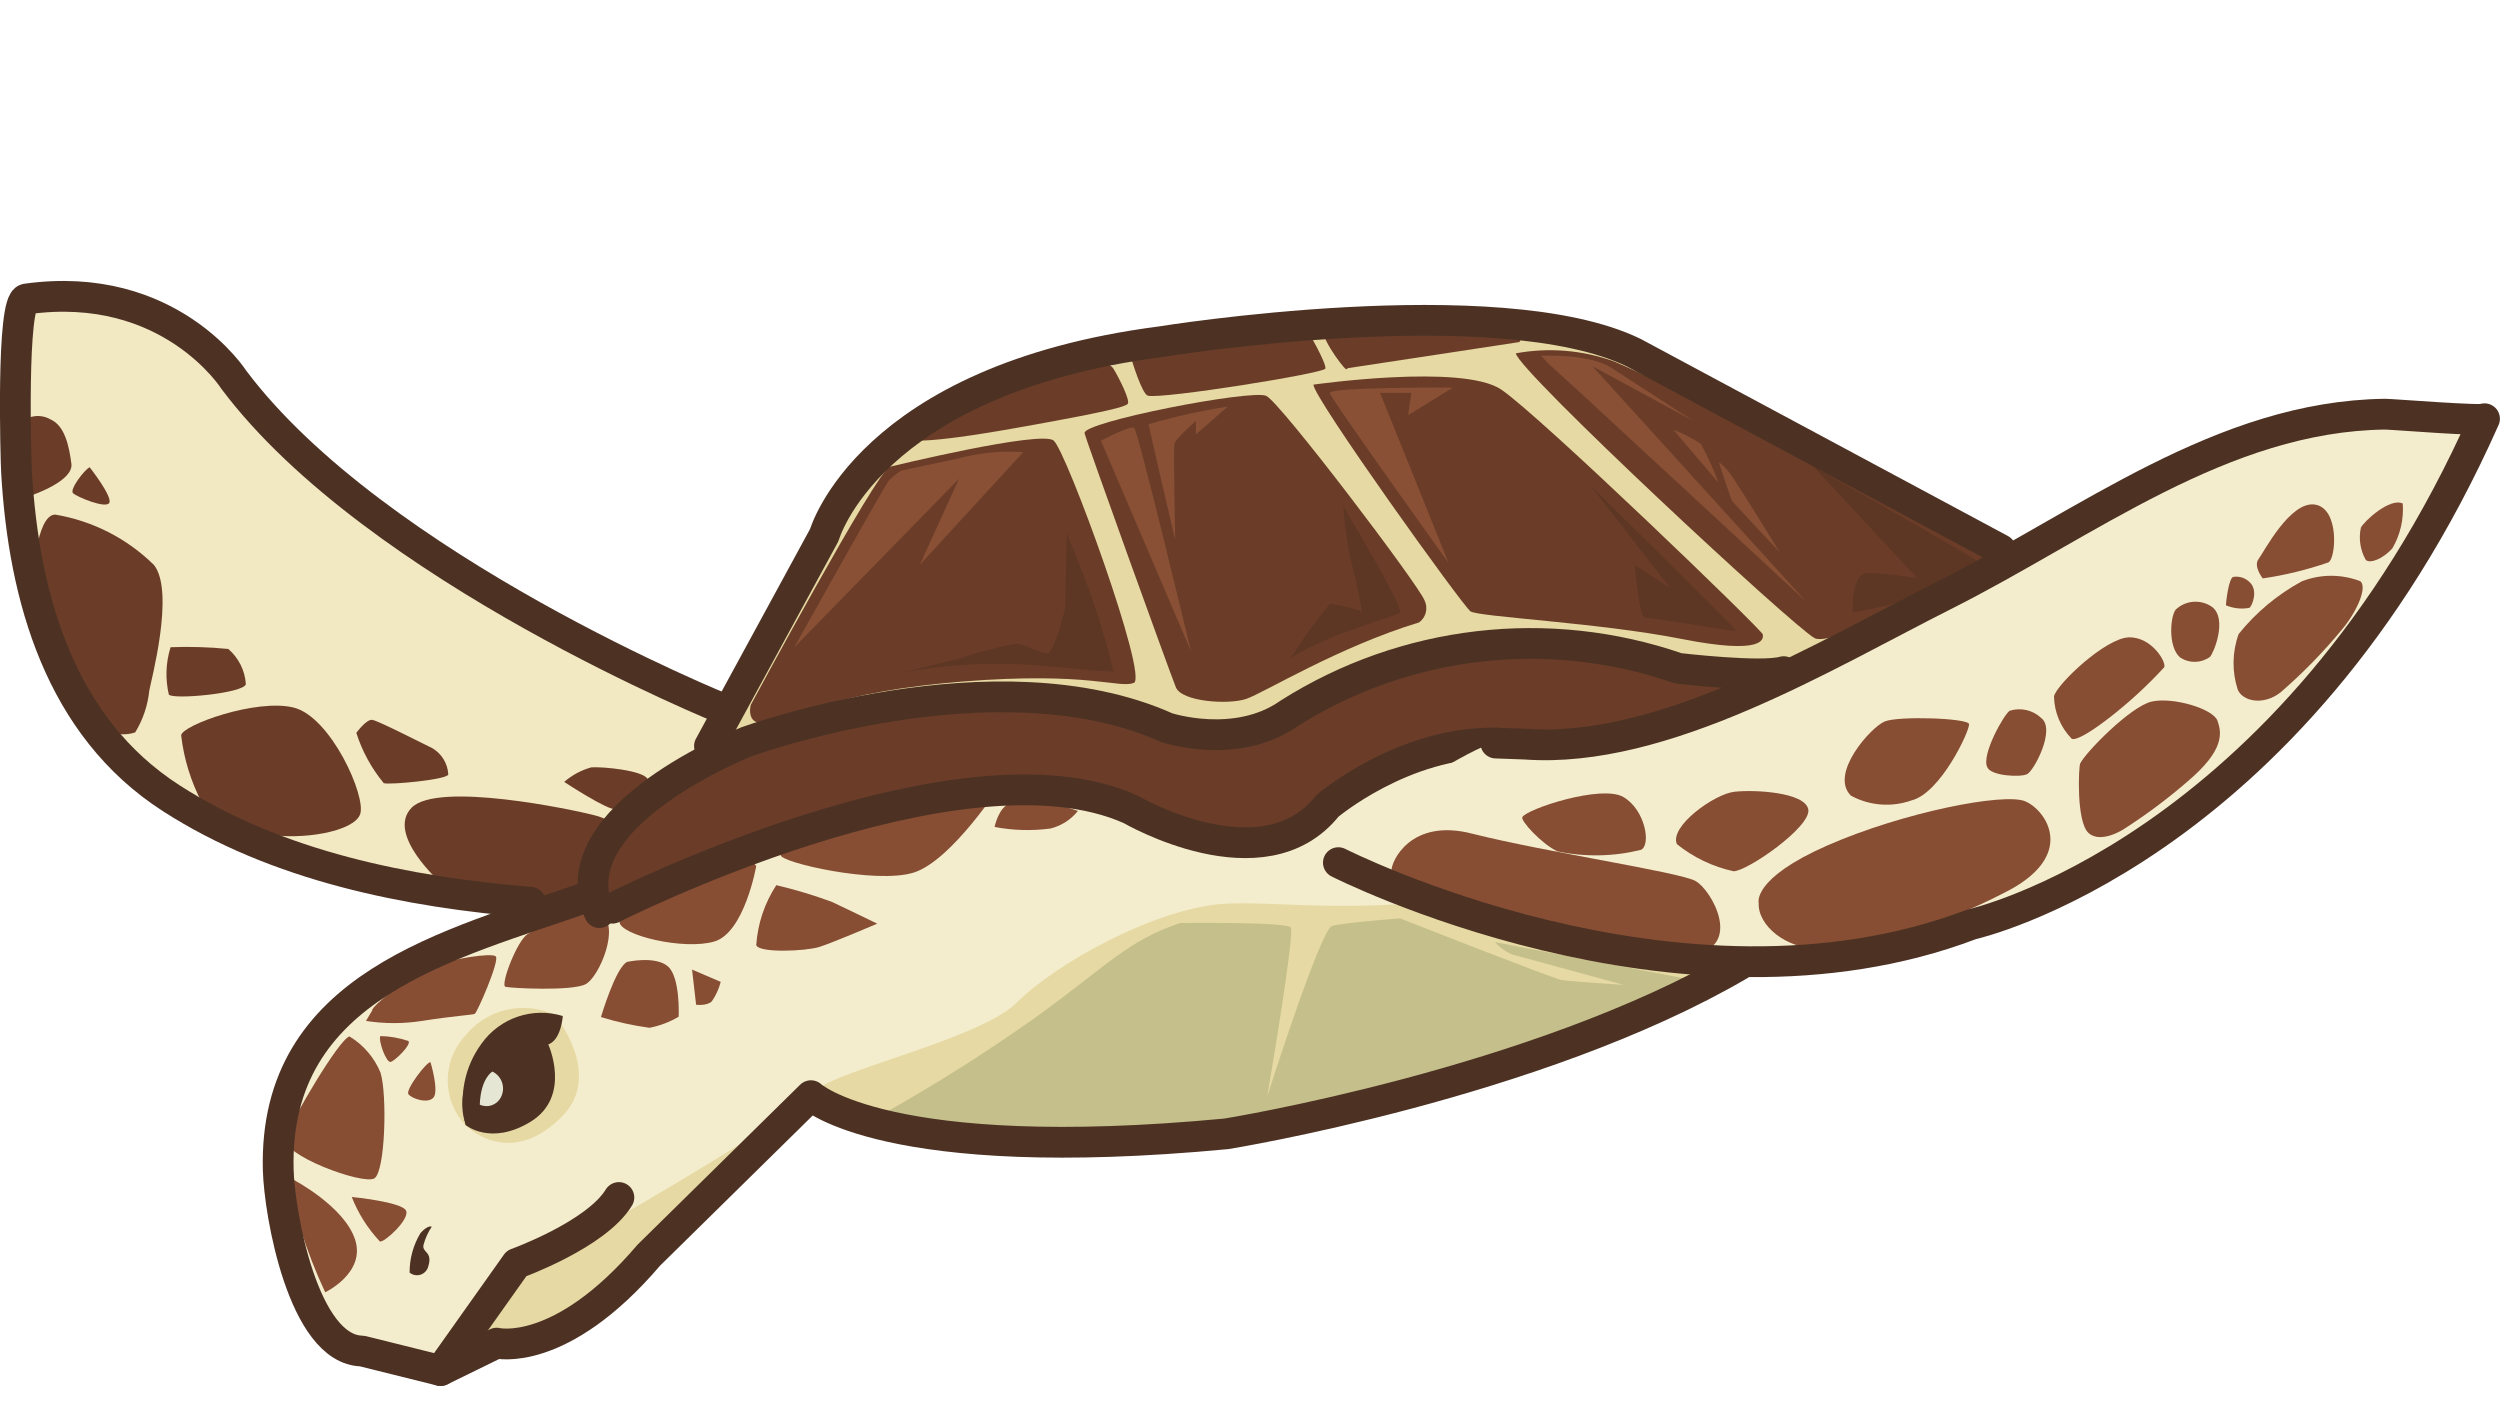
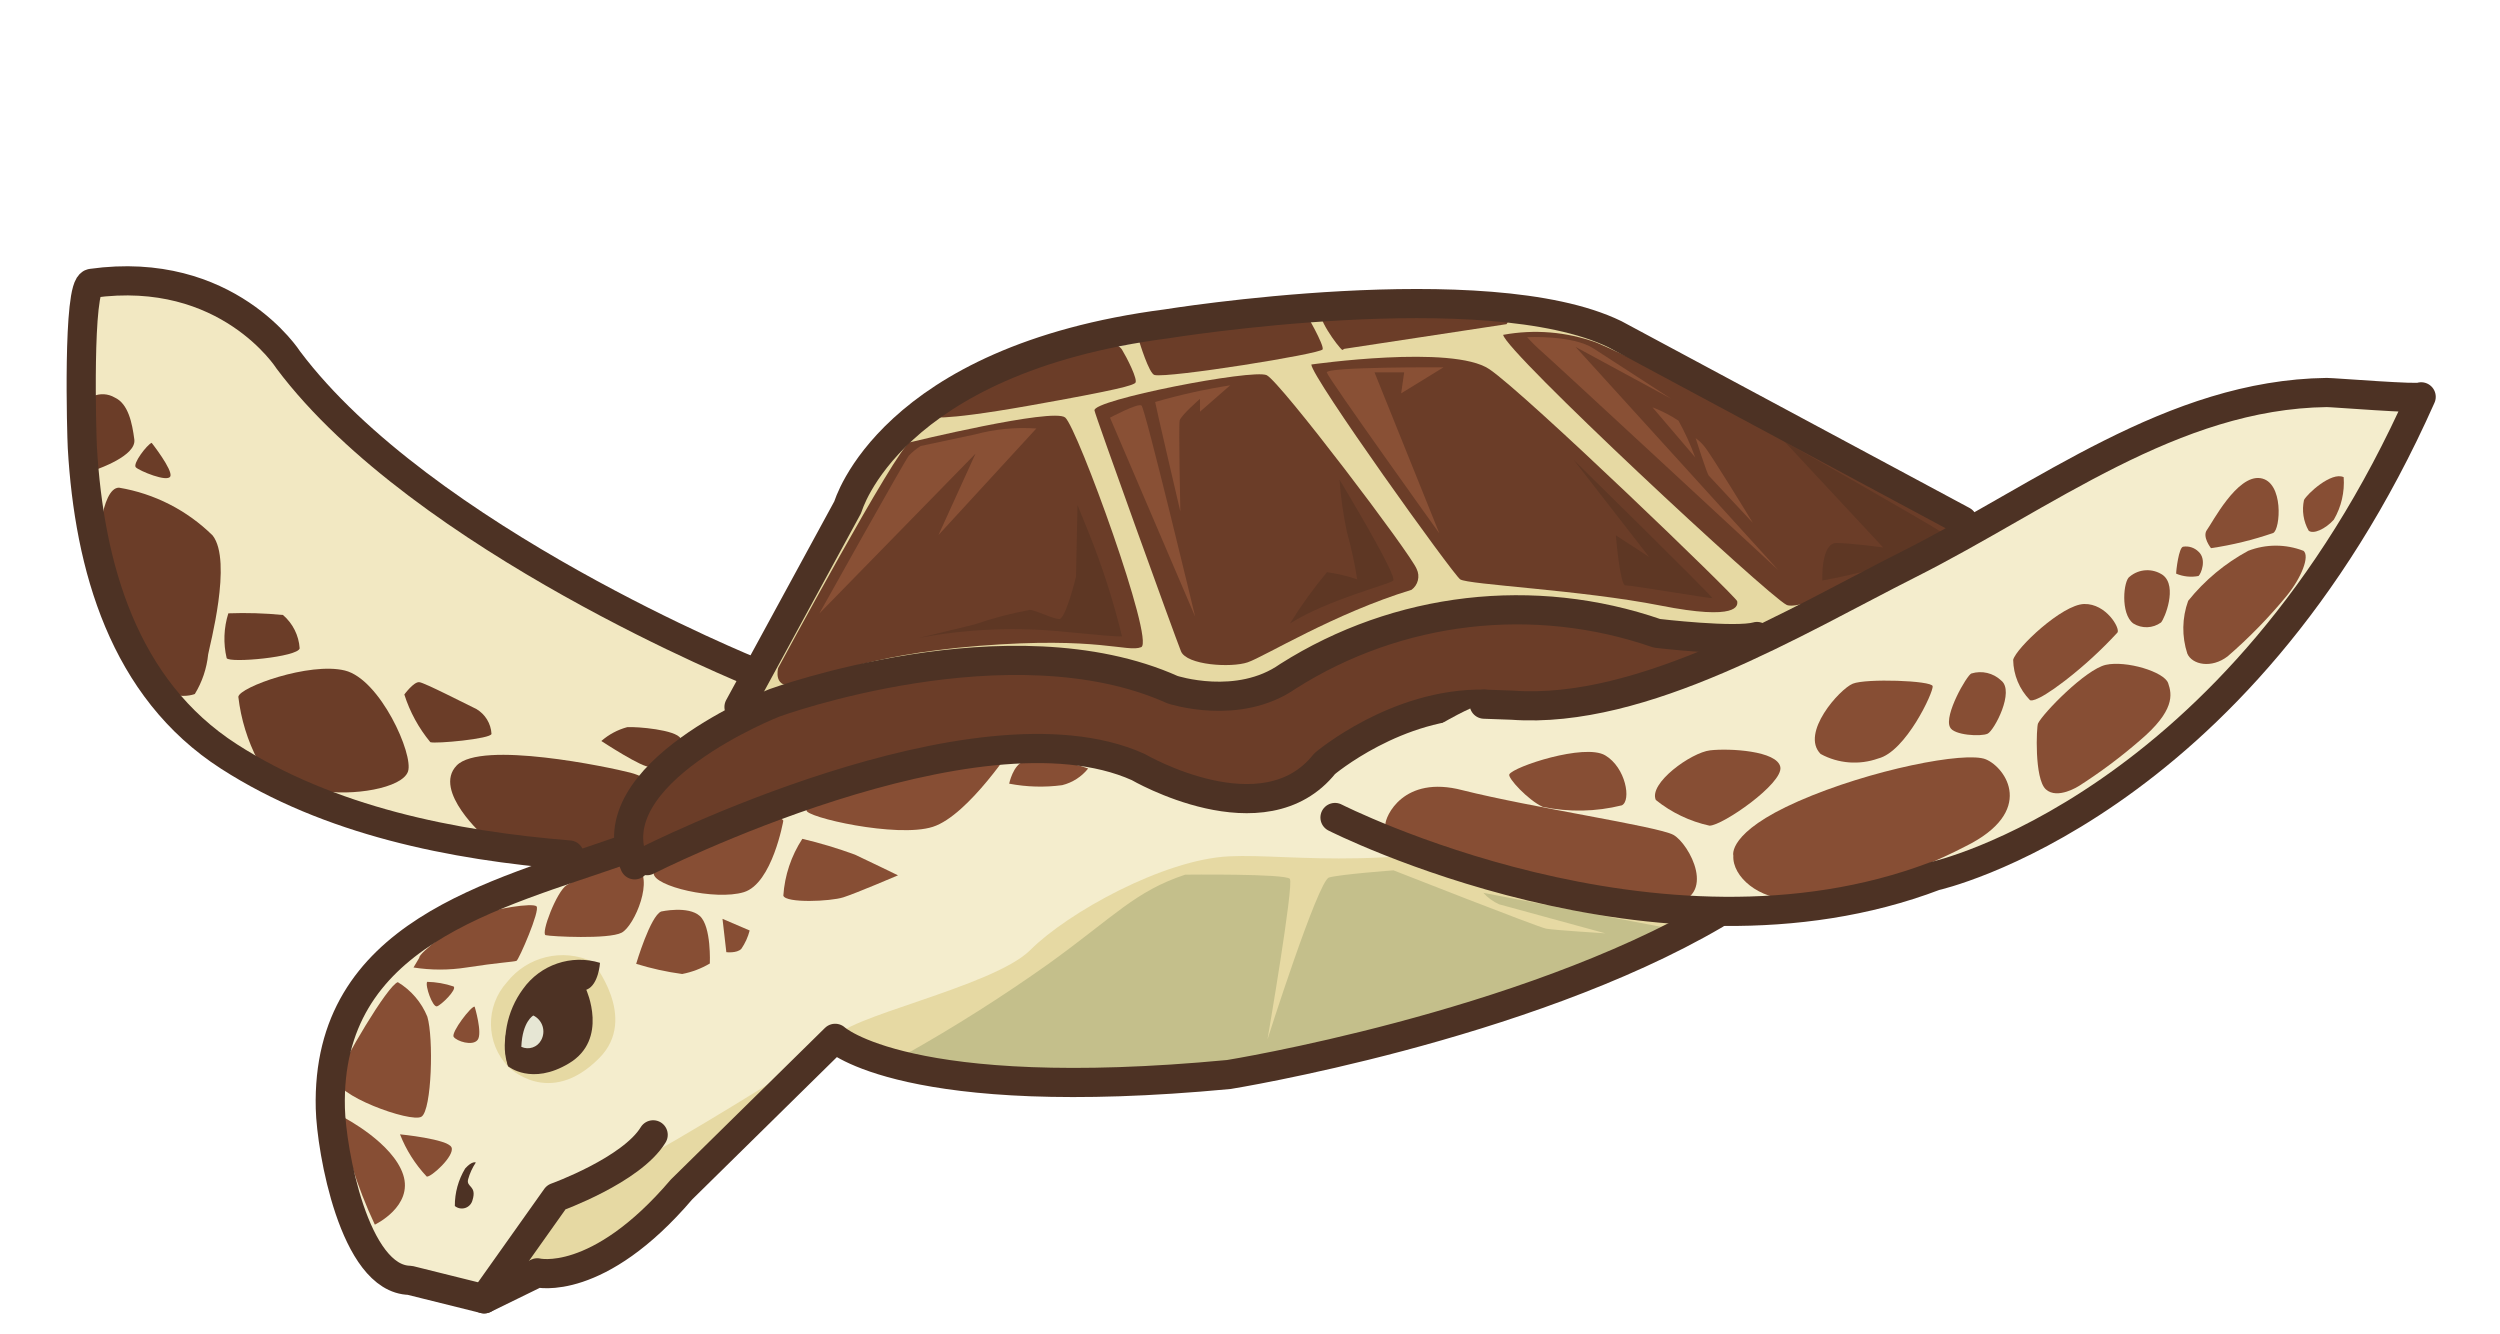
- <svg xmlns="http://www.w3.org/2000/svg" viewBox="0 -16 142.15 80">
+ <svg xmlns="http://www.w3.org/2000/svg" viewBox="-4 -16 150 80">
  <defs>
    <style>.cls-1{fill:#f4edcd;}.cls-2{fill:#f2e8c2;}.cls-3{fill:#6b3d28;}.cls-4{fill:#e6d9a3;}.cls-5{fill:#895035;}.cls-6{fill:#5e3724;}.cls-7{fill:#4d3224;}.cls-8{fill:#e6e6d4;}.cls-9{fill:#874e34;}.cls-10{fill:#c4bf8b;}.cls-11{fill:none;stroke:#4d3224;stroke-linecap:round;stroke-linejoin:round;stroke-width:1.75px;}
        .hand-left,.hand-right{
            -webkit-animation: hand-An 2s linear infinite;
            animation: hand-An 2s linear infinite;
        }
        .hand-right{
            -webkit-animation-delay: 1s;
            animation-delay: 1s;
        }
        @keyframes hand-An{
            0%{
                transform-origin: right bottom;
                transform: rotate(-3deg);
                -webkit-transform-origin: right bottom;
                -webkit-transform: rotate(-3deg); 
            }
            50%{
                transform-origin: right bottom;
                transform: rotate(3.4deg);
                -webkit-transform-origin: right bottom;
                -webkit-transform: rotate(3.4deg);
            }
            100%{
                transform-origin: right bottom;
                transform: rotate(-3deg);
                -webkit-transform-origin: right bottom;
                -webkit-transform: rotate(-3deg);  
            }

        }
        </style>
  </defs>
  <g class="Body">
    <g class="hand-left">
      <path class="cls-2" d="M46.14,38.94C34.26,34.49,28.75,36.22,13,31S1.5,1,1.5,1,7.82-.25,12.22,4.29c7,7.23,17.85,17.1,32.44,21.25,11.59,3.3,7,4.2,7,4.2Z" />
      <path class="cls-3" d="M25.09,34.22s-3.16-2.77-1.69-4.29,9.15.1,10.42.43,1.45,1,1.45,1L33.52,34.7l-1.17.67Z" />
      <path class="cls-3" d="M15.13,31.43c2,.36,5-.13,5.35-1.14s-1.67-5.54-3.79-6.06-6.33,1-6.39,1.58a11,11,0,0,0,1.18,3.83C12.07,30.67,15.13,31.43,15.13,31.43Z" />
      <path class="cls-3" d="M8.49,23.26c.07-.45,1.47-5.59.27-7.13a10.45,10.45,0,0,0-5.62-2.87c-1.09,0-1.33,3.77-1.22,4.23a30.36,30.36,0,0,0,2.31,6.15c1.46,2.83,3.46,2,3.46,2A5.68,5.68,0,0,0,8.49,23.26Z" />
      <path class="cls-3" d="M1.59,7.77c-.64.3-.12,4.51.08,4.44s2.52-.86,2.39-1.84S3.7,8.22,2.88,7.85A1.43,1.43,0,0,0,1.59,7.77Z" />
      <path class="cls-3" d="M9.7,20.8a5.07,5.07,0,0,0-.1,2.69c.2.31,4.28-.07,4.38-.59a2.89,2.89,0,0,0-1-2A24.11,24.11,0,0,0,9.7,20.8Z" />
      <path class="cls-3" d="M20.26,25.67a8.57,8.57,0,0,0,1.56,2.86c.3.11,3.66-.2,3.67-.5a1.85,1.85,0,0,0-.91-1.49c-.67-.32-3.09-1.57-3.42-1.61S20.26,25.67,20.26,25.67Z" />
      <path class="cls-3" d="M32.08,28.46S34.62,30.13,35,30s2.11-1.19,1.83-1.7-2.59-.71-3.2-.67A3.91,3.91,0,0,0,32.08,28.46Z" />
      <path class="cls-3" d="M5.1,10.57c-.27.1-1.16,1.26-.95,1.47s1.91.92,2.07.54S5.1,10.57,5.1,10.57Z" />
      <path class="cls-11" d="M41.2,24.34s-19.84-8-27.9-18.74C13.3,5.6,9.66-.14,1.5,1c-.86.12-.6,9.14-.56,9.84C1.35,18,3.42,25.33,9.74,29.39c6,3.86,13.42,5.34,20.42,5.91" />
    </g>
    <path class="cls-1" d="M54.88,23.42a47.05,47.05,0,0,0-16.46,9.64l-1.9.77c-4.26,1.53-8,3-11.68,4.35-5.66,2-9,9.59-9.28,11.47s2.41,7.86,3,9.6,6.23,2.72,6.44,2.68,3.48-5.35,4.32-6.09,8-3.16,10.45-4.75c1.25-.83,3.21-2.21,4.8-3.35.84-.53,1.76-1.14,2.71-1.78,11.25-1.85,36.74-7.54,48.28-11.36,14.54-4.81,14.51-7.67,14.51-7.67l3.5-6.37S69.08,18.48,54.88,23.42Z" />
    <path class="cls-4" d="M26.59,60.12a26.66,26.66,0,0,0,6.18-1.32c1.92-.89,10.55-10.52,10.55-10.52s-5.76,3.65-10,5.94A20.68,20.68,0,0,0,26.59,60.12Z" />
    <path class="cls-4" d="M49.27,10.77c-2.46,2.34-10.64,20.45-13.81,25.54a30.24,30.24,0,0,1,18-8.23c11.16-1,15,1.73,21.48-1.61C87.29,20.08,85.36,25.14,94,27s23.12-8.35,23.11-9.35S99.67,7.52,91.44,3.76,56.06,4.31,49.27,10.77Z" />
    <path class="cls-3" d="M50.59,10.54c-.75.26-7.9,13.54-7.9,13.54s-.37,1.33,1.12,1,3.79-1.76,10.95-2.33,8.87.41,9.71.08S60.64,9.65,59.91,9.05,50.59,10.54,50.59,10.54Z" />
    <path class="cls-3" d="M61.67,8.63c0,.18,4.85,13.62,5.19,14.45s3,1,4,.66,5.23-2.95,9.83-4.35A1,1,0,0,0,81,18.14c-.34-.89-8.18-11.24-9-11.63S61.51,8,61.67,8.63Z" />
    <path class="cls-3" d="M74.68,5.87c0,.75,8.48,12.57,8.93,12.89s7.29.64,12,1.57,4.67,0,4.62-.26S87.56,7.64,85.36,6.15,74.68,5.87,74.68,5.87Z" />
    <path class="cls-3" d="M86.19,4.09c.13,1,15.85,15.62,17,16.2s10.22-4.16,10.22-4.16c.25-1-19-10.49-21.64-11.58A10.71,10.71,0,0,0,86.19,4.09Z" />
    <path class="cls-3" d="M51.79,9c.22-1.17,9-4.33,9.73-4.44s1.54,0,1.8.42,1,1.85.79,2-.79.37-6.37,1.36S51.79,9,51.79,9Z" />
    <path class="cls-3" d="M65.27,6.5c-.33-.08-.91-2-.91-2s-.1-.49,1-.82,7.37-1.24,8-1.24a1.25,1.25,0,0,1,1,.37s1.09,1.88,1,2.15S66.09,6.7,65.27,6.5Z" />
    <path class="cls-3" d="M76.54,5c-.24-.16-1.68-2.11-1.25-2.46s9.5-.52,10.55-.09.55,1,.55,1L76.66,4.93Z" />
    <path class="cls-5" d="M50.53,11.34c-.33.44-5.37,9.47-5.37,9.47l9.37-9.59L52.31,16.1l5.87-6.39a11.25,11.25,0,0,0-3.7.36l-3.24.69A3.69,3.69,0,0,0,50.53,11.34Z" />
    <path class="cls-5" d="M62.6,9.06,67.71,21s-3-12.51-3.22-12.67S62.6,9.06,62.6,9.06Z" />
    <path class="cls-5" d="M66.82,14.69s-1.49-6.37-1.51-6.57a35.74,35.74,0,0,1,4.5-1L68,8.7l0-.77s-1.15,1-1.22,1.3S66.82,14.69,66.82,14.69Z" />
    <path class="cls-5" d="M82.36,16S75.69,6.7,75.61,6.35s7-.31,7-.31L80.07,7.6l.18-1.26-1.78,0Z" />
    <path class="cls-5" d="M102.69,18.2S88.91,5.43,88.51,5.1a9.94,9.94,0,0,1-.88-.87s2.75-.14,4,.69l4.63,3-5.72-3.1Z" />
    <path class="cls-5" d="M95.15,8.44l2.56,3a15.52,15.52,0,0,0-1-2.2A8.12,8.12,0,0,0,95.15,8.44Z" />
    <path class="cls-5" d="M97.74,10.29s.67,2.11.78,2.24,2.65,2.84,2.65,2.84-2.57-4.22-2.93-4.61A2.69,2.69,0,0,0,97.74,10.29Z" />
    <path class="cls-6" d="M73.4,21.41c2.28-1.44,5.89-2.32,6.19-2.57s-3.22-6.06-3.22-6.06a22.83,22.83,0,0,0,.45,3.16,24.17,24.17,0,0,1,.61,2.82,9.67,9.67,0,0,0-1.81-.43A26.44,26.44,0,0,0,73.4,21.41Z" />
    <path class="cls-6" d="M51.12,22.28A30.39,30.39,0,0,1,60,21.92c1.75.17,3.16.3,3.32.26A45.25,45.25,0,0,0,61.34,16l-.69-1.7-.09,4.31s-.62,2.53-1,2.53-1.3-.48-1.75-.55a23,23,0,0,0-3.35.88Z" />
    <path class="cls-6" d="M90.41,11.58s8.43,8.28,8.33,8.31-4.9-.78-5.22-.77-.57-3-.57-3l2,1.3Z" />
    <path class="cls-6" d="M103.06,10.48s9.2,5.24,9.37,5.42-3.57,2.12-4.73,2.42-2.36.51-2.36.51-.1-2.26.85-2.25,2.8.27,2.8.27Z" />
    <path class="cls-4" d="M26.49,48a3.72,3.72,0,0,1-.07-5.07,4.25,4.25,0,0,1,5.12-1.23s2.81,3.38.41,5.79C28.94,50.52,26.49,48,26.49,48Z" />
    <path class="cls-7" d="M30.14,47.8c-2.24,1.35-3.65.18-3.65.18a3.61,3.61,0,0,1,.88-3.78,3.16,3.16,0,0,1,3.8-.83S32.54,46.36,30.14,47.8Z" />
    <path class="cls-7" d="M26.49,48a5.5,5.5,0,0,1,.89-4.66A4.17,4.17,0,0,1,32,41.77s-.08,1.3-.78,1.6-2.07.35-3,1.32A12.9,12.9,0,0,0,26.49,48Z" />
    <path class="cls-8" d="M27.28,46.81a.91.91,0,0,0,1.19-.4A1.07,1.07,0,0,0,28,44.93S27.34,45.28,27.28,46.81Z" />
    <path class="cls-9" d="M24.48,44.4c-.19-.07-1.43,1.55-1.26,1.81s1.14.58,1.44.18S24.48,44.4,24.48,44.4Z" />
    <path class="cls-9" d="M19.87,42.93c-.62.19-3.3,4.78-3.64,5.75S20.67,51.4,21.29,51s.73-4.74.35-6A4.33,4.33,0,0,0,19.87,42.93Z" />
    <path class="cls-9" d="M16.67,51.07c-.38.19-.11,1,.44,2.87a28.63,28.63,0,0,0,1.38,3.54s2.32-1.1,1.7-3S16.67,51.07,16.67,51.07Z" />
    <path class="cls-9" d="M20,52.06a7.91,7.91,0,0,0,1.6,2.53c.23.09,1.71-1.25,1.49-1.75S20,52.06,20,52.06Z" />
    <path class="cls-9" d="M21.16,41.46c-.08-.23,2.26-2.09,3.41-2.52s3.38-.78,3.62-.56-1.06,3.21-1.2,3.27-1.14.11-3,.4a10.24,10.24,0,0,1-3.18,0Z" />
    <path class="cls-9" d="M21.63,42.91c-.14.22.33,1.55.59,1.47s1.2-1,1-1.19A5.27,5.27,0,0,0,21.63,42.91Z" />
    <path class="cls-9" d="M30,37.11c-.6.37-1.57,2.92-1.26,3s3.78.26,4.56-.15,2-3.33.87-4S30,37.11,30,37.11Z" />
    <path class="cls-9" d="M43,33.24c-1.08-1.48-5.17.1-6.25.63a2.88,2.88,0,0,0-1.53,2.53c0,.78,3.7,1.65,5.41,1.13S43,33.24,43,33.24Z" />
    <path class="cls-9" d="M47.33,30.3a11.33,11.33,0,0,0-2.94,2.31c-.12.41,5.43,1.69,7.58,1s4.93-5,4.93-5-1.52.06-3.58.24A38.36,38.36,0,0,0,47.33,30.3Z" />
    <path class="cls-9" d="M44.14,34.33A7.1,7.1,0,0,0,43,37.74c.15.46,2.82.35,3.6.1s3.28-1.32,3.28-1.32-1.83-.89-2.58-1.24A27.21,27.21,0,0,0,44.14,34.33Z" />
    <path class="cls-9" d="M35.67,38.69c-.65.27-1.5,3.14-1.5,3.14a17,17,0,0,0,2.76.61,5.18,5.18,0,0,0,1.66-.63s.1-2.22-.6-2.85S35.67,38.69,35.67,38.69Z" />
    <path class="cls-9" d="M39.35,39.13l.23,2s.63.08.9-.2a3.48,3.48,0,0,0,.5-1.1Z" />
    <path class="cls-9" d="M57.43,29.69c-.64.18-.88,1.33-.88,1.33a9.92,9.92,0,0,0,3.18.09,2.88,2.88,0,0,0,1.56-1A8.08,8.08,0,0,0,57.43,29.69Z" />
    <path class="cls-7" d="M26.12,60.44s2.59-3.95,3.25-4.6A15.31,15.31,0,0,1,34,53.78c.13.17-.1.61-.27.74s-3.41,1.66-3.82,1.87a34.36,34.36,0,0,0-2.72,3.8Z" />
    <path class="cls-7" d="M23.29,56.36a4.3,4.3,0,0,1,.62-2.25c.43-.48.64-.36.64-.36a3.49,3.49,0,0,0-.46,1c-.14.5.54.37.26,1.26A.66.66,0,0,1,23.29,56.36Z" />
    <path class="cls-4" d="M46.11,46.34C45.84,48,53,48.94,65.48,48.71S95,40.78,98.92,38.9s11.59-10.47,11.31-11-1.2-.46-1.2-.46-5.7,2.92-17.63,6-17.73,1.75-21.66,1.94S60.06,38.76,57.82,41,46.31,45.09,46.11,46.34Z" />
    <path class="cls-10" d="M67.11,36.48c-3,1-4.2,2.46-8.13,5.3a96.29,96.29,0,0,1-8.69,5.51s7.93,2.19,20.72.4,25.07-8,25.07-8L85,37.57a2.84,2.84,0,0,0,.95.69L92.32,40s-3.06-.19-3.55-.28-9.16-3.5-9.16-3.5-3.21.24-3.87.43-3.69,9.71-3.69,9.71,1.6-9.31,1.34-9.63S67.11,36.48,67.11,36.48Z" />
    <path class="cls-11" d="M33.39,35C25.63,37.73,15.55,40,15.82,50.5c.06,2.47,1.42,10.26,4.77,10.32l4.46,1.11,3.19-1.56s3.62.9,8.65-5l9.22-9.07s4.27,4,23.62,2.17c0,0,17.62-2.84,29.19-9.61" />
    <path class="cls-3" d="M38.84,27.83a10.56,10.56,0,0,0-4.78,5.37c-.84,2.39.65,2.32,1.18,2.21a45.53,45.53,0,0,1,16.62-6.33c11-2.1,14.55,3.38,19.73,2.53,4.51-.74,5.66-6.86,18.73-5.27,5,.62,6.76,2.67,16.55-.62s12.26-7.49,12.1-8.26-2-1.68-2.74-1.78a2.74,2.74,0,0,0-1.41.26s-3,2.59-10.68,5.19-10.56-.69-17.57-.67c-10.49,0-14.32,5.39-16.53,5.45C68.23,26,62,22.4,50.2,24.21,46.84,24.72,42.32,25.74,38.84,27.83Z" />
    <path class="cls-11" d="M34.82,35.64s19.73-10,29.47-5.62c0,0,7.54,4.4,11.19-.2,0,0,4.31-3.66,9.57-3.57" />
    <path class="cls-11" d="M101.42,22.19c-1.28.37-6-.19-6-.19a25.67,25.67,0,0,0-22.13,2.57c-3,2.11-6.94.81-6.94.81-9.74-4.37-23.88.79-23.88.79s-10.85,4.24-8.39,9.72" />
    <g class="hand-right">
      <path class="cls-1" d="M75.9,34.18c2.22-1.06,13.22,6.17,28.71,4.37S133,22.34,137,16.15s4.24-8.34,4.24-8.34-10.8-.75-15.12,1.59S101.94,22.48,94.78,24.63s-9.73,1.62-9.73,1.62-.63-.31-7.49,4.27C74.18,32.79,74.22,35,75.9,34.18Z" />
      <path class="cls-9" d="M79.12,33.5c.07,1,4.94,2.91,5.93,3s8.28,2.15,11.18,1.76,1.11-3.66.17-4.17-8.48-1.63-12.66-2.68C80.2,30.48,79.1,33,79.12,33.5Z" />
      <path class="cls-9" d="M100,35.34c-.07,1.27,1.56,2.64,3.48,2.6a29.48,29.48,0,0,0,10.43-3.15c4.27-2.1,2.44-4.73,1.24-5.23s-6.93.62-11.24,2.51S100,35.34,100,35.34Z" />
      <path class="cls-9" d="M118.28,27.41c-.09.18-.23,3.31.47,3.95s2-.21,2-.21a31.37,31.37,0,0,0,3.64-2.72c2.1-1.78,1.94-2.75,1.7-3.44s-2.53-1.37-3.74-1.1S118.58,26.79,118.28,27.41Z" />
      <path class="cls-9" d="M127.24,23.22c.29.66,1.44.91,2.42.16a30,30,0,0,0,3.55-3.64c.87-1.07,1.39-2.37,1-2.69a4.59,4.59,0,0,0-3.32,0,11.83,11.83,0,0,0-3.6,3A4.86,4.86,0,0,0,127.24,23.22Z" />
      <path class="cls-9" d="M86.56,30.46c-.12.2,1.11,1.54,2,1.95a10.61,10.61,0,0,0,4.75-.09c.58-.28.24-2.27-1-3S86.81,30,86.56,30.46Z" />
      <path class="cls-9" d="M95.35,32a7.8,7.8,0,0,0,3.22,1.54c.78,0,4.44-2.54,4.25-3.52s-3.07-1.13-4.21-1S94.9,31,95.35,32Z" />
      <path class="cls-9" d="M105.24,29.24a4.24,4.24,0,0,0,3.45.27c1.66-.41,3.33-4,3.27-4.34s-4-.47-4.79-.15S104,28,105.24,29.24Z" />
      <path class="cls-9" d="M113,27.63c.21.49,1.87.58,2.26.39s1.64-2.54.81-3.19a1.82,1.82,0,0,0-1.79-.42C114,24.53,112.63,26.92,113,27.63Z" />
      <path class="cls-9" d="M117.79,26a3.55,3.55,0,0,1-1-2.41c.17-.7,2.94-3.32,4.26-3.35s2.17,1.46,2,1.71a25.4,25.4,0,0,1-3.15,2.89C118,26.3,117.79,26,117.79,26Z" />
      <path class="cls-9" d="M124,21.41a1.49,1.49,0,0,0,1.66-.06c.22-.23,1-2.16.12-2.84a1.64,1.64,0,0,0-2,.09C123.41,18.81,123.21,20.83,124,21.41Z" />
      <path class="cls-9" d="M128.66,16.89a20.7,20.7,0,0,0,3.73-.91c.44-.21.65-3.07-.76-3.29s-2.9,2.69-3.21,3.1S128.66,16.89,128.66,16.89Z" />
      <path class="cls-9" d="M127,16.8c-.27,0-.44,1.48-.43,1.62a2.33,2.33,0,0,0,1.34.14c.15-.12.51-1,0-1.46A1.07,1.07,0,0,0,127,16.8Z" />
      <path class="cls-9" d="M136.62,12.63c-.73-.35-2.19,1-2.38,1.37a2.6,2.6,0,0,0,.28,1.84c.27.23,1-.09,1.51-.66A4.41,4.41,0,0,0,136.62,12.63Z" />
      <path class="cls-11" d="M85.05,26.25l1.67.06c7.86.58,17.09-5.07,23.82-8.46,8.13-4.09,15.8-10.18,25.07-10.3.4,0,5.59.42,5.66.26-11,24.73-29.17,28.75-29.17,28.75-16.64,6.33-36-3.51-36-3.51" />
    </g>
    <path class="cls-11" d="M40.34,26.42l6.53-12S49.36,5.59,66,3.43c0,0,19.21-3.11,26.89.62l20.87,11.2" />
    <path class="cls-11" d="M25.05,61.93l4.32-6.09s4.53-1.63,5.82-3.75" />
    <animateTransform attributeType="auto" attributeName="transform" type="translate" values="0 0; 0 -10; 0 0" dur="2s" repeatCount="indefinite" />
  </g>
</svg>
